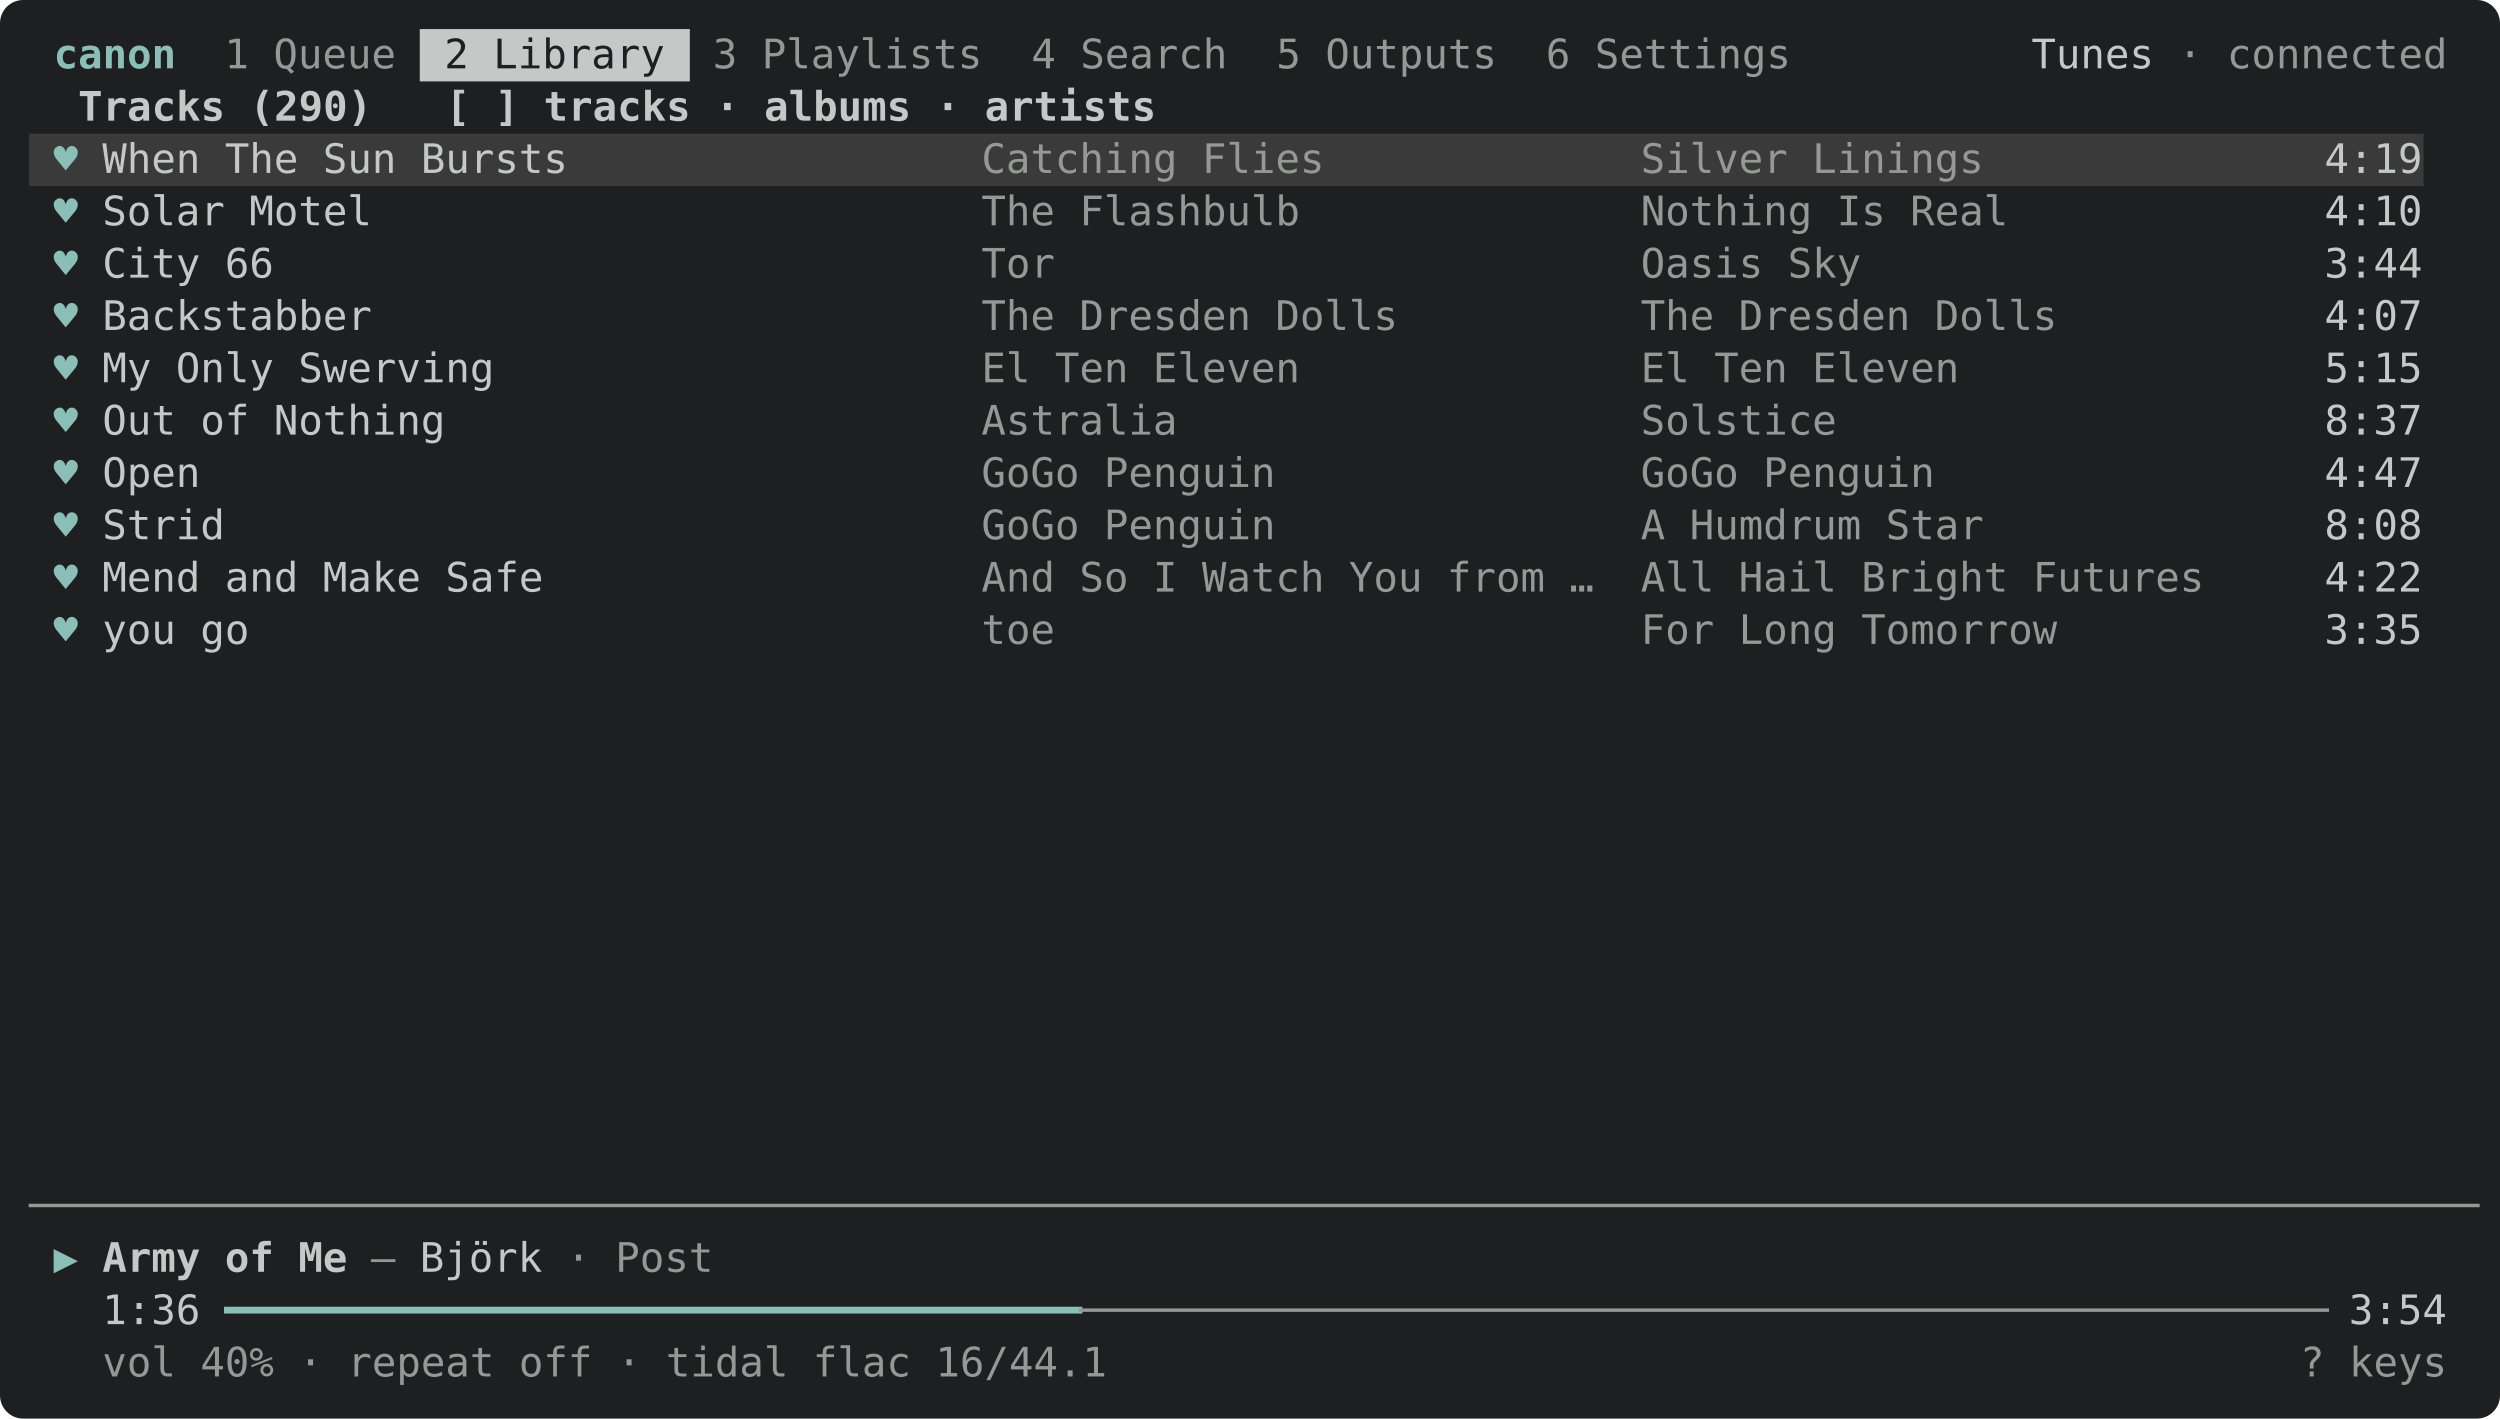
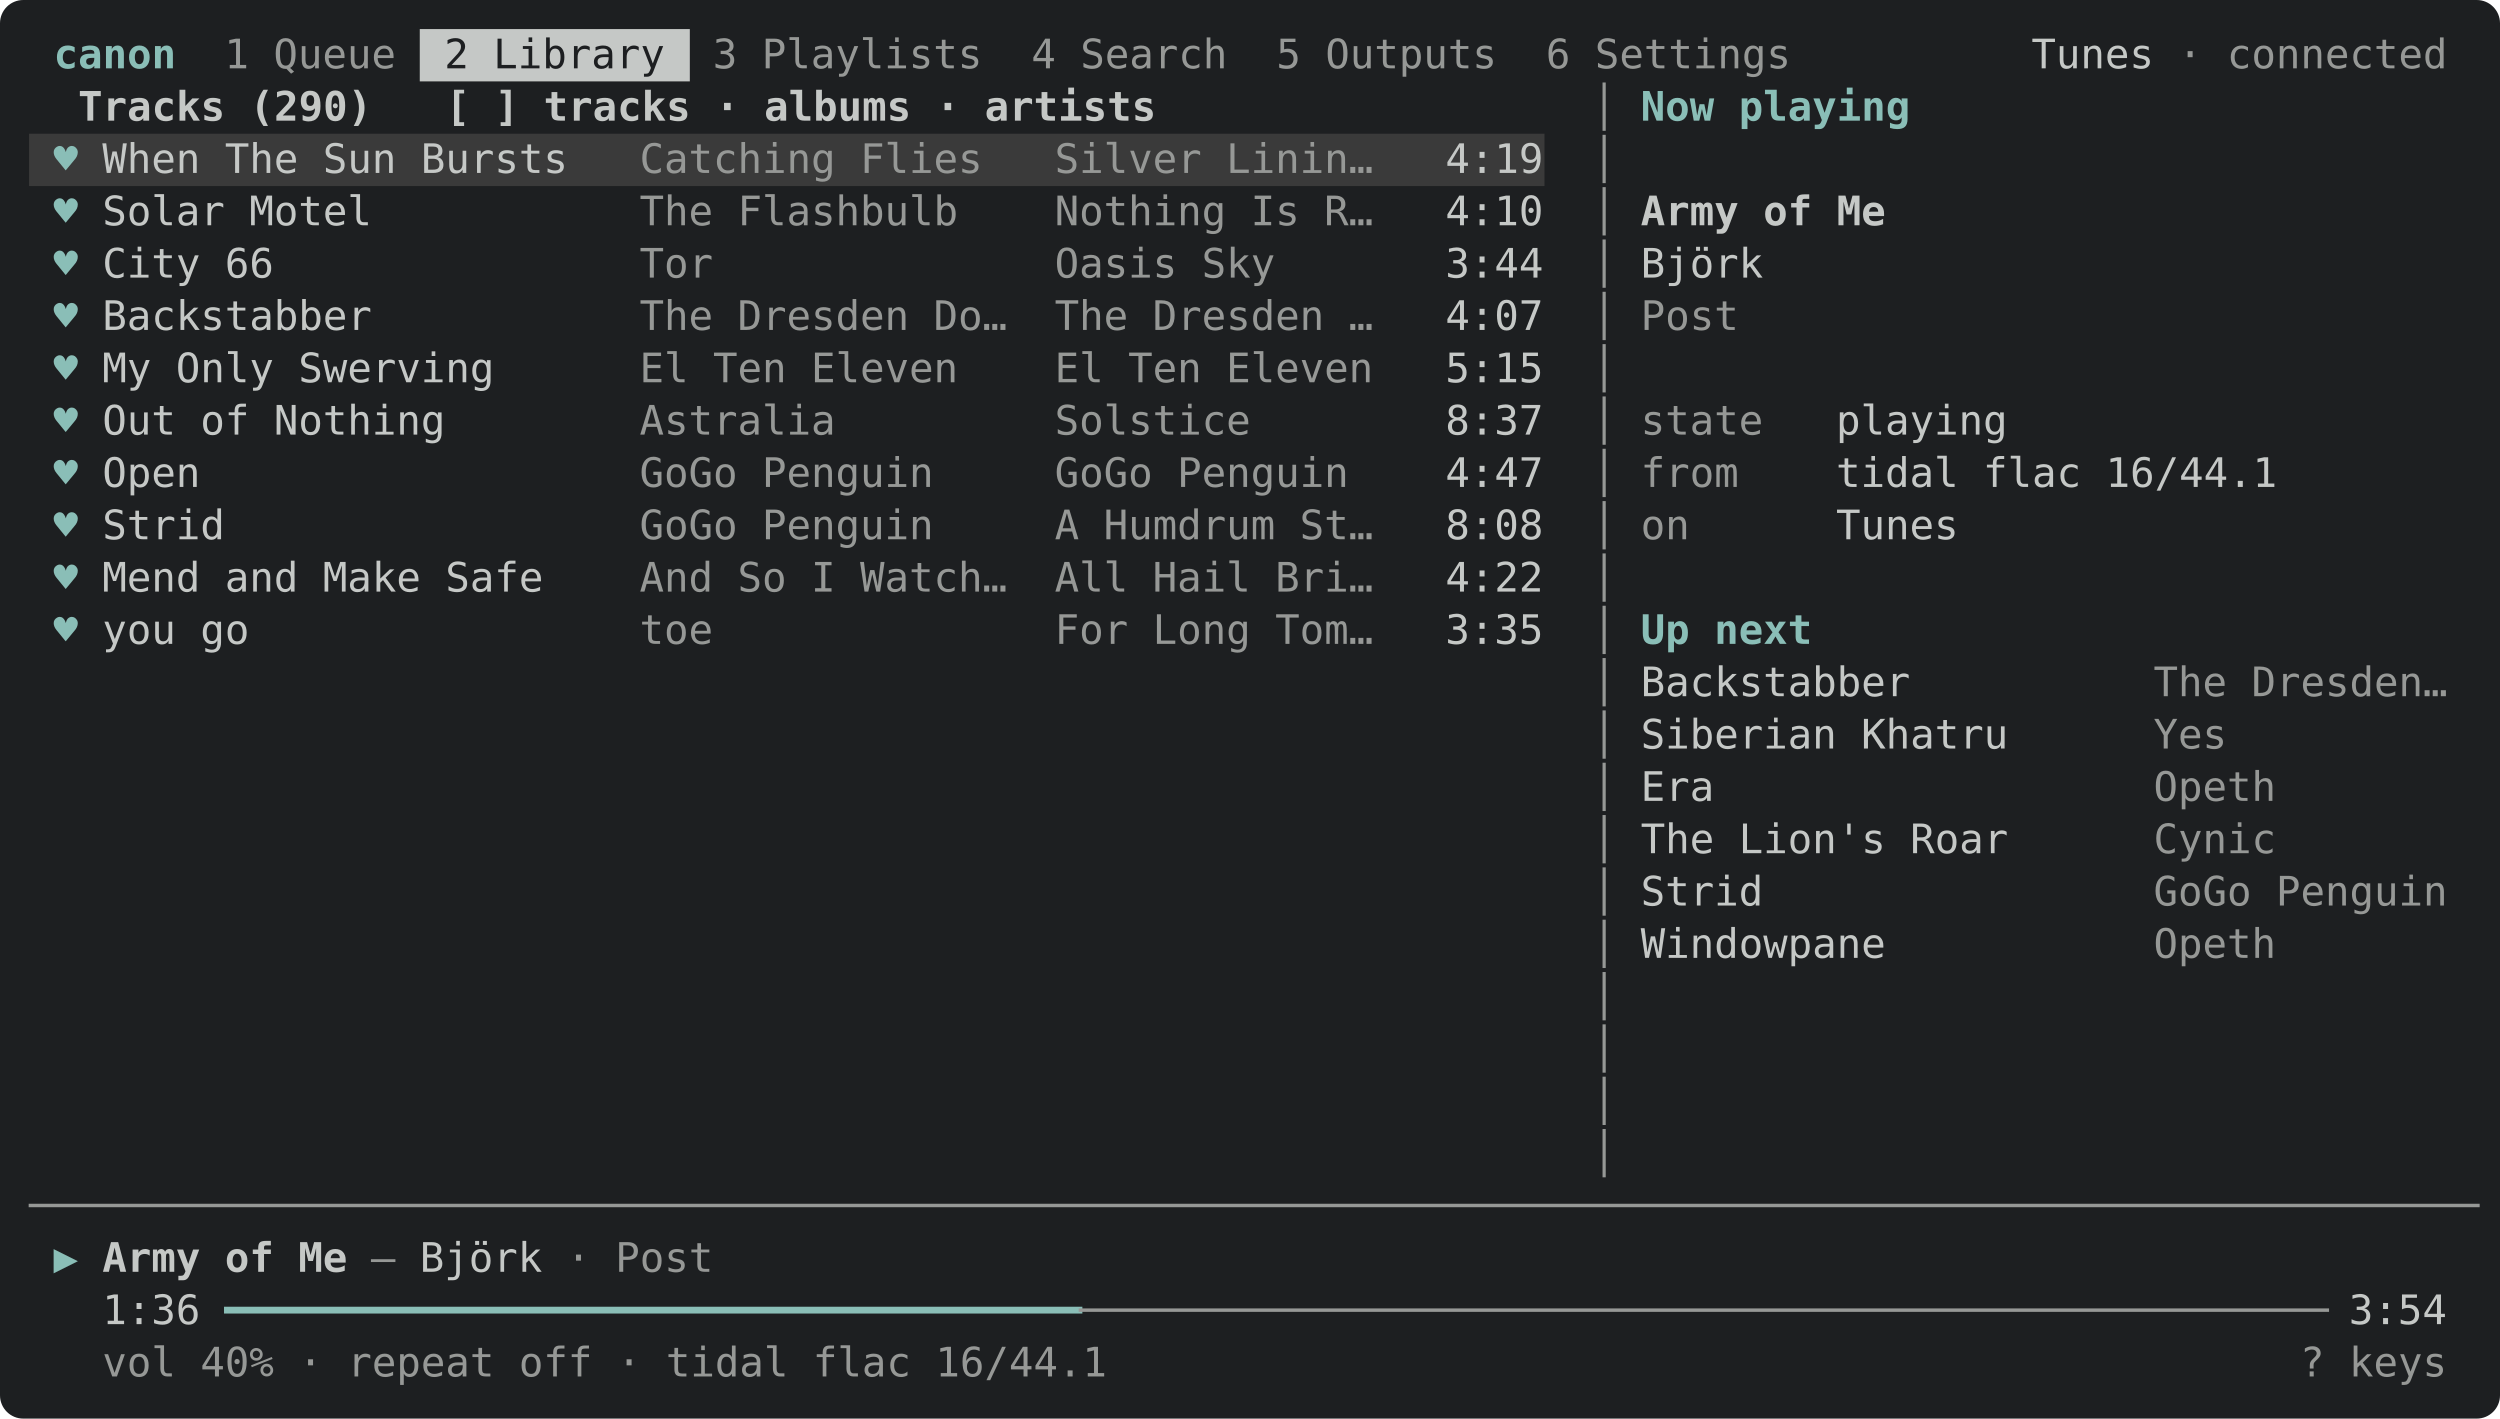
<svg xmlns="http://www.w3.org/2000/svg" width="860" height="488" viewBox="0 0 860 488" font-family="ui-monospace,'SF Mono','DejaVu Sans Mono',Menlo,Consolas,monospace" font-size="14">
  <style>
text{white-space:pre}
.b0{fill:#c5c8c6}
.b1{fill:#3a3a3a}
.s0{fill:#8abeb7;font-weight:bold}
.s1{fill:#969896}
.s2{fill:#1d1f21}
.s3{font-weight:bold}
.s4{fill:#8abeb7}
</style>
  <rect x="0" y="0" width="860" height="488" rx="8" fill="#1d1f21" />
  <rect class="b0" x="144.4" y="10.0" width="92.9" height="18.0" />
-   <rect class="b1" x="10.0" y="46.0" width="823.7" height="18.0" />
+   <rect class="b1" x="10.0" y="46.0" width="521.3" height="18.0" />
  <g fill="#c5c8c6">
    <text xml:space="preserve" y="23.5">
      <tspan x="10.0" class="s0"> canon</tspan>
      <tspan x="77.2" class="s1">1 Queue</tspan>
      <tspan x="144.4" class="s2"> 2 Library</tspan>
      <tspan x="245.2" class="s1">3 Playlists  4 Search  5 Outputs  6 Settings</tspan>
      <tspan x="698.8">Tunes</tspan>
      <tspan x="749.2" class="s1">· connected</tspan>
    </text>
    <text xml:space="preserve" y="41.5">
      <tspan x="10.0" class="s3">  Tracks (290)   [ ] tracks · albums · artists</tspan>
+       <tspan x="547.6" class="s1">│</tspan>
+       <tspan x="564.4" class="s0">Now playing</tspan>
    </text>
    <text xml:space="preserve" y="59.5">
      <tspan x="18.4" class="s4">♥</tspan>
      <tspan x="35.2">When The Sun Bursts</tspan>
-       <tspan x="337.6" class="s1">Catching Flies</tspan>
-       <tspan x="564.4" class="s1">Silver Linings</tspan>
-       <tspan x="799.6">4:19</tspan>
+       <tspan x="220.0" class="s1">Catching Flies</tspan>
+       <tspan x="362.8" class="s1">Silver Linin…</tspan>
+       <tspan x="497.2">4:19</tspan>
+       <tspan x="547.6" class="s1">│</tspan>
    </text>
    <text xml:space="preserve" y="77.5">
      <tspan x="18.4" class="s4">♥</tspan>
      <tspan x="35.2">Solar Motel</tspan>
-       <tspan x="337.6" class="s1">The Flashbulb</tspan>
-       <tspan x="564.4" class="s1">Nothing Is Real</tspan>
-       <tspan x="799.6">4:10</tspan>
+       <tspan x="220.0" class="s1">The Flashbulb</tspan>
+       <tspan x="362.8" class="s1">Nothing Is R…</tspan>
+       <tspan x="497.2">4:10</tspan>
+       <tspan x="547.6" class="s1">│</tspan>
+       <tspan x="564.4" class="s3">Army of Me</tspan>
    </text>
    <text xml:space="preserve" y="95.5">
      <tspan x="18.4" class="s4">♥</tspan>
      <tspan x="35.2">City 66</tspan>
-       <tspan x="337.6" class="s1">Tor</tspan>
-       <tspan x="564.4" class="s1">Oasis Sky</tspan>
-       <tspan x="799.6">3:44</tspan>
+       <tspan x="220.0" class="s1">Tor</tspan>
+       <tspan x="362.8" class="s1">Oasis Sky</tspan>
+       <tspan x="497.2">3:44</tspan>
+       <tspan x="547.6" class="s1">│</tspan>
+       <tspan x="564.4">Björk</tspan>
    </text>
    <text xml:space="preserve" y="113.5">
      <tspan x="18.4" class="s4">♥</tspan>
      <tspan x="35.2">Backstabber</tspan>
-       <tspan x="337.6" class="s1">The Dresden Dolls</tspan>
-       <tspan x="564.4" class="s1">The Dresden Dolls</tspan>
-       <tspan x="799.6">4:07</tspan>
+       <tspan x="220.0" class="s1">The Dresden Do…</tspan>
+       <tspan x="362.8" class="s1">The Dresden …</tspan>
+       <tspan x="497.2">4:07</tspan>
+       <tspan x="547.6" class="s1">│</tspan>
+       <tspan x="564.4" class="s1">Post</tspan>
    </text>
    <text xml:space="preserve" y="131.5">
      <tspan x="18.4" class="s4">♥</tspan>
      <tspan x="35.2">My Only Swerving</tspan>
-       <tspan x="337.6" class="s1">El Ten Eleven</tspan>
-       <tspan x="564.4" class="s1">El Ten Eleven</tspan>
-       <tspan x="799.6">5:15</tspan>
+       <tspan x="220.0" class="s1">El Ten Eleven</tspan>
+       <tspan x="362.8" class="s1">El Ten Eleven</tspan>
+       <tspan x="497.2">5:15</tspan>
+       <tspan x="547.6" class="s1">│</tspan>
    </text>
    <text xml:space="preserve" y="149.5">
      <tspan x="18.4" class="s4">♥</tspan>
      <tspan x="35.2">Out of Nothing</tspan>
-       <tspan x="337.6" class="s1">Astralia</tspan>
-       <tspan x="564.4" class="s1">Solstice</tspan>
-       <tspan x="799.6">8:37</tspan>
+       <tspan x="220.0" class="s1">Astralia</tspan>
+       <tspan x="362.8" class="s1">Solstice</tspan>
+       <tspan x="497.2">8:37</tspan>
+       <tspan x="547.6" class="s1">│</tspan>
+       <tspan x="564.4" class="s1">state</tspan>
+       <tspan x="631.6">playing</tspan>
    </text>
    <text xml:space="preserve" y="167.5">
      <tspan x="18.4" class="s4">♥</tspan>
      <tspan x="35.2">Open</tspan>
-       <tspan x="337.6" class="s1">GoGo Penguin</tspan>
-       <tspan x="564.4" class="s1">GoGo Penguin</tspan>
-       <tspan x="799.6">4:47</tspan>
+       <tspan x="220.0" class="s1">GoGo Penguin</tspan>
+       <tspan x="362.8" class="s1">GoGo Penguin</tspan>
+       <tspan x="497.2">4:47</tspan>
+       <tspan x="547.6" class="s1">│</tspan>
+       <tspan x="564.4" class="s1">from</tspan>
+       <tspan x="631.6">tidal flac 16/44.1</tspan>
    </text>
    <text xml:space="preserve" y="185.5">
      <tspan x="18.4" class="s4">♥</tspan>
      <tspan x="35.2">Strid</tspan>
-       <tspan x="337.6" class="s1">GoGo Penguin</tspan>
-       <tspan x="564.4" class="s1">A Humdrum Star</tspan>
-       <tspan x="799.6">8:08</tspan>
+       <tspan x="220.0" class="s1">GoGo Penguin</tspan>
+       <tspan x="362.8" class="s1">A Humdrum St…</tspan>
+       <tspan x="497.2">8:08</tspan>
+       <tspan x="547.6" class="s1">│</tspan>
+       <tspan x="564.4" class="s1">on</tspan>
+       <tspan x="631.6">Tunes</tspan>
    </text>
    <text xml:space="preserve" y="203.5">
      <tspan x="18.4" class="s4">♥</tspan>
      <tspan x="35.2">Mend and Make Safe</tspan>
-       <tspan x="337.6" class="s1">And So I Watch You from …</tspan>
-       <tspan x="564.4" class="s1">All Hail Bright Futures</tspan>
-       <tspan x="799.6">4:22</tspan>
+       <tspan x="220.0" class="s1">And So I Watch…</tspan>
+       <tspan x="362.8" class="s1">All Hail Bri…</tspan>
+       <tspan x="497.2">4:22</tspan>
+       <tspan x="547.6" class="s1">│</tspan>
    </text>
    <text xml:space="preserve" y="221.5">
      <tspan x="18.4" class="s4">♥</tspan>
      <tspan x="35.2">you go</tspan>
-       <tspan x="337.6" class="s1">toe</tspan>
-       <tspan x="564.4" class="s1">For Long Tomorrow</tspan>
-       <tspan x="799.6">3:35</tspan>
+       <tspan x="220.0" class="s1">toe</tspan>
+       <tspan x="362.8" class="s1">For Long Tom…</tspan>
+       <tspan x="497.2">3:35</tspan>
+       <tspan x="547.6" class="s1">│</tspan>
+       <tspan x="564.4" class="s0">Up next</tspan>
+     </text>
+     <text xml:space="preserve" y="239.5">
+       <tspan x="547.6" class="s1">│</tspan>
+       <tspan x="564.4">Backstabber</tspan>
+       <tspan x="740.8" class="s1">The Dresden…</tspan>
+     </text>
+     <text xml:space="preserve" y="257.5">
+       <tspan x="547.6" class="s1">│</tspan>
+       <tspan x="564.4">Siberian Khatru</tspan>
+       <tspan x="740.8" class="s1">Yes</tspan>
+     </text>
+     <text xml:space="preserve" y="275.5">
+       <tspan x="547.6" class="s1">│</tspan>
+       <tspan x="564.4">Era</tspan>
+       <tspan x="740.8" class="s1">Opeth</tspan>
+     </text>
+     <text xml:space="preserve" y="293.5">
+       <tspan x="547.6" class="s1">│</tspan>
+       <tspan x="564.4">The Lion's Roar</tspan>
+       <tspan x="740.8" class="s1">Cynic</tspan>
+     </text>
+     <text xml:space="preserve" y="311.5">
+       <tspan x="547.6" class="s1">│</tspan>
+       <tspan x="564.4">Strid</tspan>
+       <tspan x="740.8" class="s1">GoGo Penguin</tspan>
+     </text>
+     <text xml:space="preserve" y="329.5">
+       <tspan x="547.6" class="s1">│</tspan>
+       <tspan x="564.4">Windowpane</tspan>
+       <tspan x="740.8" class="s1">Opeth</tspan>
+     </text>
+     <text xml:space="preserve" y="347.5">
+       <tspan x="547.6" class="s1">│</tspan>
+     </text>
+     <text xml:space="preserve" y="365.5">
+       <tspan x="547.6" class="s1">│</tspan>
+     </text>
+     <text xml:space="preserve" y="383.5">
+       <tspan x="547.6" class="s1">│</tspan>
+     </text>
+     <text xml:space="preserve" y="401.5">
+       <tspan x="547.6" class="s1">│</tspan>
    </text>
    <text xml:space="preserve" y="419.5">
      <tspan x="10.0" class="s1">────────────────────────────────────────────────────────────────────────────────────────────────────</tspan>
    </text>
    <text xml:space="preserve" y="437.5">
      <tspan x="18.4" class="s4">▶</tspan>
      <tspan x="35.2" class="s3">Army of Me</tspan>
      <tspan x="127.6" class="s1">—</tspan>
      <tspan x="144.4">Björk</tspan>
      <tspan x="194.8" class="s1">· Post</tspan>
    </text>
    <text xml:space="preserve" y="455.5">
      <tspan x="35.2">1:36</tspan>
      <tspan x="77.2" class="s4">━━━━━━━━━━━━━━━━━━━━━━━━━━━━━━━━━━━</tspan>
      <tspan x="371.2" class="s1">───────────────────────────────────────────────────</tspan>
      <tspan x="808.0">3:54</tspan>
    </text>
    <text xml:space="preserve" y="473.5">
      <tspan x="35.2" class="s1">vol 40% · repeat off · tidal flac 16/44.1</tspan>
      <tspan x="791.2" class="s1">? keys</tspan>
    </text>
  </g>
</svg>
